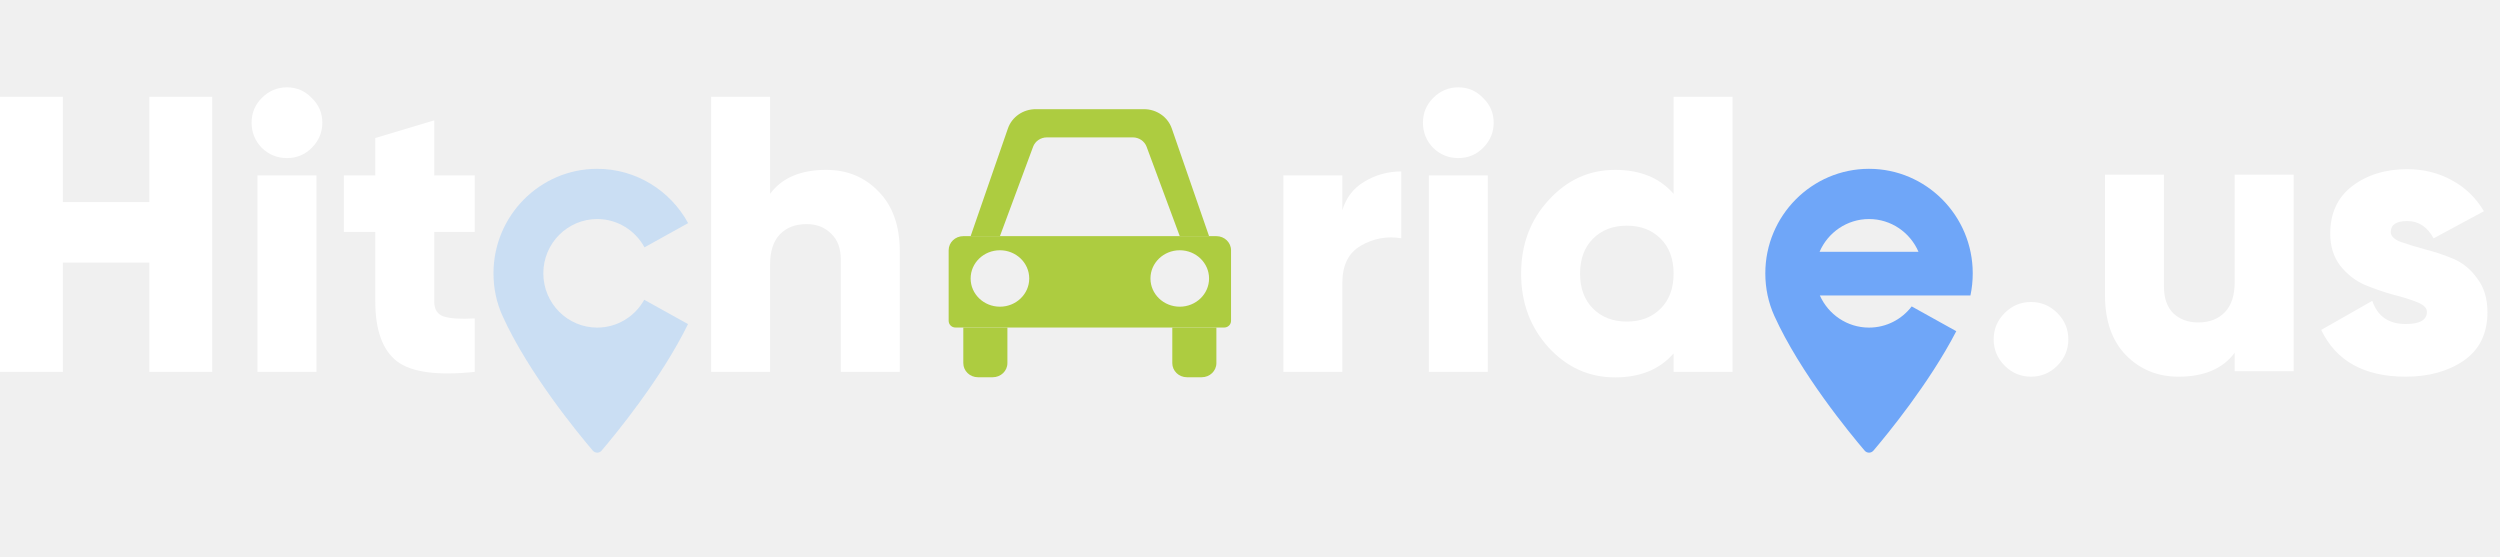
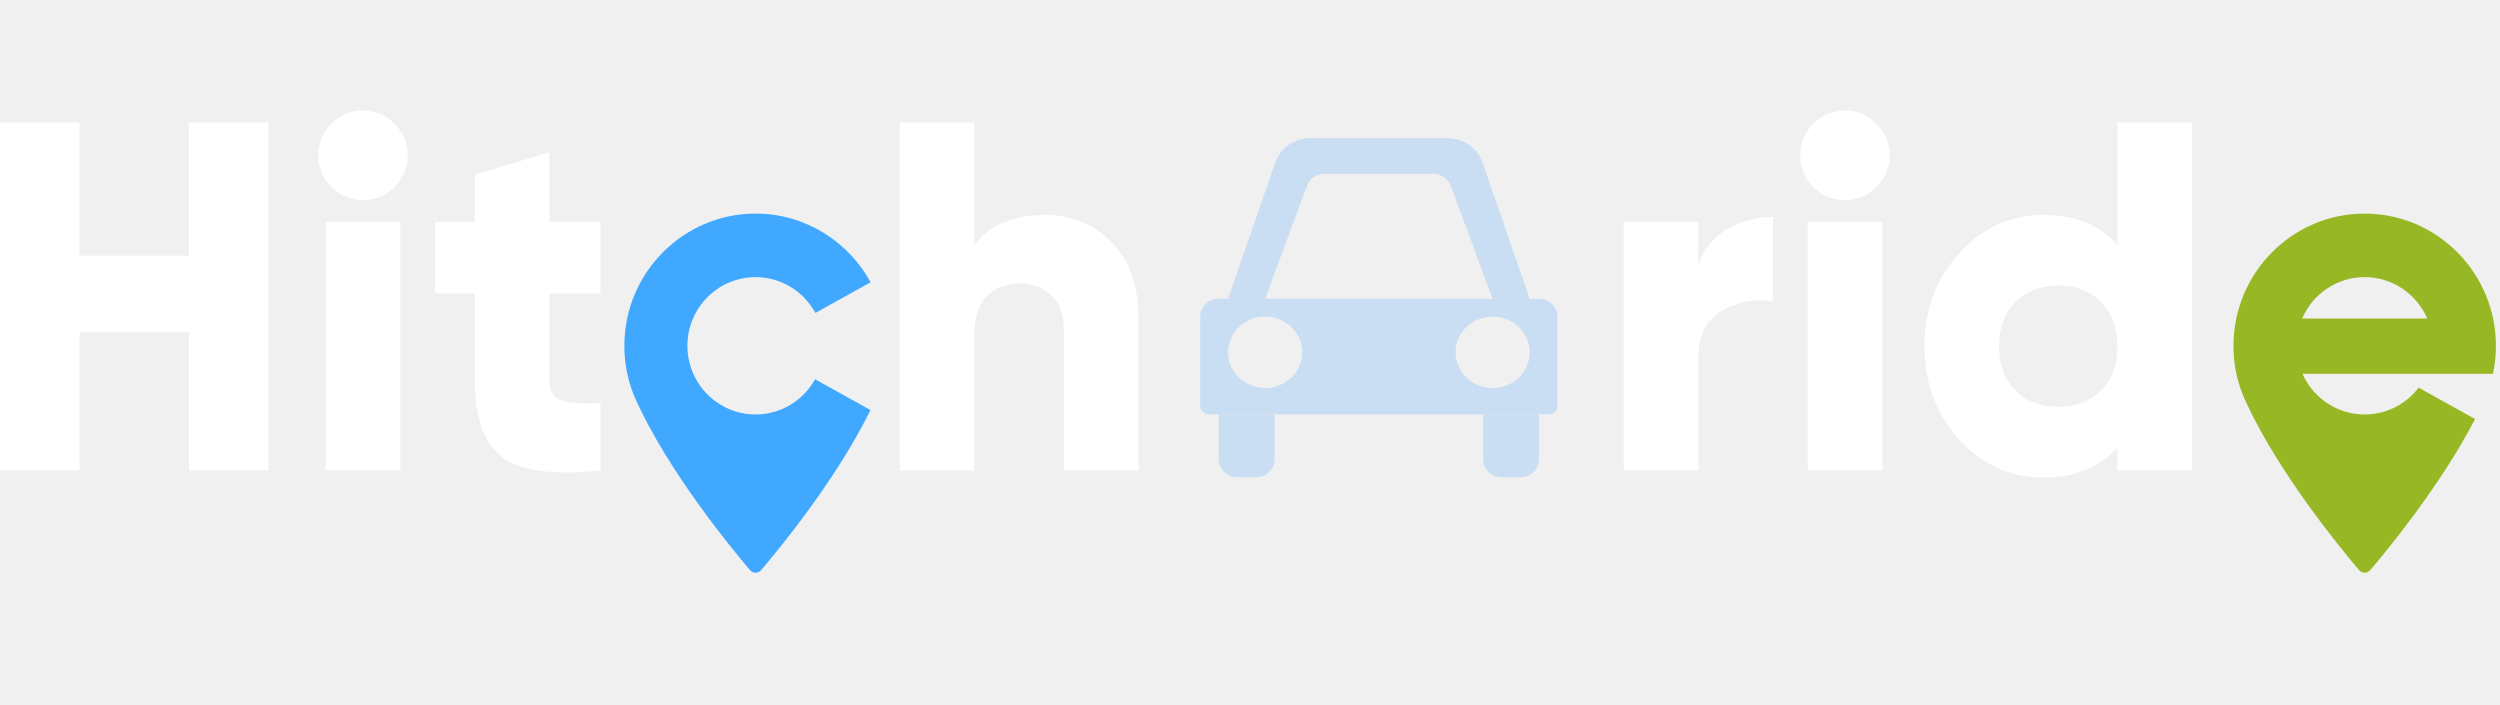
- <svg xmlns="http://www.w3.org/2000/svg" width="229" height="51" viewBox="0 0 229 51" fill="none">
-   <path fill-rule="evenodd" clip-rule="evenodd" d="M171.203 15.464C165.965 15.464 161.703 19.758 161.703 25.036C161.703 26.413 161.983 27.727 162.534 28.944C164.909 34.18 169.463 39.709 170.803 41.279C170.903 41.396 171.049 41.464 171.203 41.464C171.357 41.464 171.503 41.396 171.604 41.279C172.824 39.848 176.716 35.128 179.195 30.337L175.111 28.068C174.208 29.247 172.792 30.008 171.203 30.008C169.198 30.008 167.469 28.797 166.698 27.064H175.708H179.703H180.492C180.632 26.407 180.703 25.73 180.703 25.036C180.703 19.758 176.441 15.464 171.203 15.464ZM175.733 23.064C174.974 21.3 173.229 20.064 171.203 20.064C169.177 20.064 167.432 21.3 166.673 23.064H175.733Z" fill="#6FA6F8" />
+ <svg xmlns="http://www.w3.org/2000/svg" width="181" height="51" viewBox="0 0 181 51" fill="none">
+   <path fill-rule="evenodd" clip-rule="evenodd" d="M171.203 15.464C165.965 15.464 161.703 19.758 161.703 25.036C161.703 26.413 161.983 27.727 162.534 28.944C164.909 34.18 169.463 39.709 170.802 41.279C170.903 41.396 171.049 41.464 171.203 41.464C171.357 41.464 171.503 41.396 171.604 41.279C172.824 39.849 176.716 35.128 179.195 30.337L175.111 28.068C174.208 29.247 172.792 30.008 171.203 30.008C169.198 30.008 167.469 28.798 166.698 27.064H175.708H179.703H180.492C180.632 26.407 180.703 25.73 180.703 25.036C180.703 19.758 176.441 15.464 171.203 15.464ZM175.733 23.064C174.974 21.3 173.229 20.064 171.203 20.064C169.177 20.064 167.432 21.3 166.673 23.064H175.733Z" fill="#97B725" />
  <path d="M122.958 19.268C123.294 18.116 123.966 17.24 124.974 16.64C126.006 16.016 127.134 15.704 128.358 15.704V21.824C127.038 21.608 125.802 21.836 124.65 22.508C123.522 23.156 122.958 24.296 122.958 25.928V34.064H117.558V16.064H122.958V19.268Z" fill="white" />
  <path d="M135.85 13.544C135.226 14.168 134.47 14.48 133.582 14.48C132.694 14.48 131.926 14.168 131.278 13.544C130.654 12.896 130.342 12.128 130.342 11.24C130.342 10.352 130.654 9.596 131.278 8.972C131.926 8.324 132.694 8 133.582 8C134.47 8 135.226 8.324 135.85 8.972C136.498 9.596 136.822 10.352 136.822 11.24C136.822 12.128 136.498 12.896 135.85 13.544ZM130.882 34.064V16.064H136.282V34.064H130.882Z" fill="white" />
  <path d="M153.302 8.864H158.702V34.064H153.302V32.372C152.03 33.836 150.242 34.568 147.938 34.568C145.562 34.568 143.534 33.656 141.854 31.832C140.174 29.984 139.334 27.728 139.334 25.064C139.334 22.4 140.174 20.156 141.854 18.332C143.534 16.484 145.562 15.56 147.938 15.56C150.242 15.56 152.03 16.292 153.302 17.756V8.864ZM145.922 28.268C146.714 29.06 147.746 29.456 149.018 29.456C150.29 29.456 151.322 29.06 152.114 28.268C152.906 27.476 153.302 26.408 153.302 25.064C153.302 23.72 152.906 22.652 152.114 21.86C151.322 21.068 150.29 20.672 149.018 20.672C147.746 20.672 146.714 21.068 145.922 21.86C145.13 22.652 144.734 23.72 144.734 25.064C144.734 26.408 145.13 27.476 145.922 28.268Z" fill="white" />
-   <path d="M88.239 30V33.263C88.239 33.977 88.84 34.555 89.581 34.555H90.936C91.677 34.555 92.278 33.977 92.278 33.263V30H88.239Z" fill="#ADCC40" />
-   <path d="M110.079 34.555C110.82 34.555 111.421 33.977 111.421 33.263V30H107.382V33.263C107.382 33.977 107.983 34.555 108.724 34.555H110.079Z" fill="#ADCC40" />
-   <path d="M94.871 10C93.715 10 92.69 10.712 92.325 11.767L88.91 21.631H91.594L94.631 13.443C94.822 12.928 95.328 12.585 95.895 12.585H103.765C104.332 12.585 104.838 12.928 105.029 13.443L108.066 21.631H110.75L107.335 11.767C106.97 10.712 105.945 10 104.789 10H94.871Z" fill="#ADCC40" />
-   <path fill-rule="evenodd" clip-rule="evenodd" d="M112.148 30C112.488 30 112.763 29.725 112.763 29.386V22.924C112.763 22.21 112.162 21.631 111.421 21.631H110.75H108.066H91.594H88.91H88.239C87.498 21.631 86.897 22.21 86.897 22.924V29.386C86.897 29.725 87.172 30 87.512 30H88.239H92.278H107.382H111.421H112.148ZM88.91 25.509C88.91 26.936 90.112 28.093 91.594 28.093C93.076 28.093 94.278 26.936 94.278 25.509C94.278 24.081 93.076 22.924 91.594 22.924C90.112 22.924 88.91 24.081 88.91 25.509ZM105.382 25.509C105.382 26.936 106.583 28.093 108.066 28.093C109.548 28.093 110.75 26.936 110.75 25.509C110.75 24.081 109.548 22.924 108.066 22.924C106.583 22.924 105.382 24.081 105.382 25.509Z" fill="#ADCC40" />
+   <path d="M88.239 30V33.263C88.239 33.977 88.84 34.555 89.581 34.555H90.936C91.677 34.555 92.278 33.977 92.278 33.263V30H88.239Z" fill="#CADEF3" />
+   <path d="M110.079 34.555C110.82 34.555 111.421 33.977 111.421 33.263V30H107.382V33.263C107.382 33.977 107.983 34.555 108.724 34.555H110.079Z" fill="#CADEF3" />
+   <path d="M94.871 10C93.715 10 92.69 10.712 92.325 11.767L88.91 21.631H91.594L94.631 13.443C94.822 12.928 95.328 12.585 95.895 12.585H103.765C104.332 12.585 104.838 12.928 105.029 13.443L108.066 21.631H110.75L107.335 11.767C106.97 10.712 105.945 10 104.789 10H94.871Z" fill="#CADEF3" />
+   <path fill-rule="evenodd" clip-rule="evenodd" d="M112.148 30C112.488 30 112.763 29.725 112.763 29.386V22.924C112.763 22.21 112.162 21.631 111.421 21.631H110.75H108.066H91.594H88.91H88.239C87.498 21.631 86.897 22.21 86.897 22.924V29.386C86.897 29.725 87.172 30 87.512 30H88.239H92.278H107.382H111.421H112.148ZM88.91 25.509C88.91 26.936 90.112 28.093 91.594 28.093C93.076 28.093 94.278 26.936 94.278 25.509C94.278 24.081 93.076 22.924 91.594 22.924C90.112 22.924 88.91 24.081 88.91 25.509ZM105.382 25.509C105.382 26.936 106.583 28.093 108.066 28.093C109.548 28.093 110.75 26.936 110.75 25.509C110.75 24.081 109.548 22.924 108.066 22.924C106.583 22.924 105.382 24.081 105.382 25.509Z" fill="#CADEF3" />
  <path d="M75.688 15.56C77.608 15.56 79.204 16.22 80.476 17.54C81.772 18.86 82.42 20.684 82.42 23.012V34.064H77.02V23.804C77.02 22.748 76.72 21.944 76.12 21.392C75.544 20.816 74.8 20.528 73.888 20.528C72.856 20.528 72.04 20.84 71.44 21.464C70.84 22.088 70.54 23.012 70.54 24.236V34.064H65.14V8.864H70.54V17.756C71.62 16.292 73.336 15.56 75.688 15.56Z" fill="white" />
-   <path fill-rule="evenodd" clip-rule="evenodd" d="M45.203 25.036C45.203 19.758 49.465 15.464 54.703 15.464C58.288 15.464 61.415 17.475 63.033 20.437L59.035 22.657C58.197 21.113 56.569 20.064 54.703 20.064C51.982 20.064 49.768 22.294 49.768 25.036C49.768 27.777 51.982 30.008 54.703 30.008C56.552 30.008 58.167 28.978 59.012 27.458L63.023 29.686C60.574 34.693 56.38 39.784 55.104 41.279C55.003 41.396 54.857 41.464 54.703 41.464C54.549 41.464 54.403 41.396 54.303 41.279C52.963 39.709 48.409 34.18 46.034 28.944C45.483 27.727 45.203 26.413 45.203 25.036Z" fill="#CADEF3" />
+   <path fill-rule="evenodd" clip-rule="evenodd" d="M45.203 25.036C45.203 19.758 49.465 15.464 54.703 15.464C58.288 15.464 61.415 17.475 63.032 20.437L59.035 22.657C58.197 21.113 56.569 20.064 54.703 20.064C51.982 20.064 49.768 22.294 49.768 25.036C49.768 27.777 51.982 30.008 54.703 30.008C56.552 30.008 58.167 28.978 59.012 27.458L63.023 29.686C60.574 34.693 56.38 39.784 55.104 41.279C55.003 41.396 54.857 41.464 54.703 41.464C54.549 41.464 54.403 41.396 54.303 41.279C52.963 39.709 48.409 34.18 46.034 28.944C45.483 27.727 45.203 26.413 45.203 25.036Z" fill="#40A9FF" />
  <path d="M13.68 8.864H19.44V34.064H13.68V24.056H5.76V34.064H0V8.864H5.76V18.512H13.68V8.864Z" fill="white" />
  <path d="M28.554 13.544C27.93 14.168 27.174 14.48 26.286 14.48C25.398 14.48 24.63 14.168 23.982 13.544C23.358 12.896 23.046 12.128 23.046 11.24C23.046 10.352 23.358 9.596 23.982 8.972C24.63 8.324 25.398 8 26.286 8C27.174 8 27.93 8.324 28.554 8.972C29.202 9.596 29.526 10.352 29.526 11.24C29.526 12.128 29.202 12.896 28.554 13.544ZM23.586 34.064V16.064H28.986V34.064H23.586Z" fill="white" />
  <path d="M43.485 21.248H39.777V27.62C39.777 28.34 40.065 28.796 40.641 28.988C41.217 29.18 42.165 29.24 43.485 29.168V34.064C40.053 34.424 37.677 34.1 36.357 33.092C35.037 32.06 34.377 30.236 34.377 27.62V21.248H31.497V16.064H34.377V12.644L39.777 11.024V16.064H43.485V21.248Z" fill="white" />
-   <path d="M188.452 33.496C187.78 34.168 186.976 34.504 186.04 34.504C185.104 34.504 184.3 34.168 183.628 33.496C182.956 32.824 182.62 32.02 182.62 31.084C182.62 30.148 182.956 29.344 183.628 28.672C184.3 28 185.104 27.664 186.04 27.664C186.976 27.664 187.78 28 188.452 28.672C189.124 29.344 189.46 30.148 189.46 31.084C189.46 32.02 189.124 32.824 188.452 33.496ZM204.698 16H210.098V34H204.698V32.308C203.618 33.772 201.902 34.504 199.55 34.504C197.63 34.504 196.022 33.844 194.726 32.524C193.454 31.204 192.818 29.38 192.818 27.052V16H198.218V26.26C198.218 27.316 198.506 28.132 199.082 28.708C199.682 29.26 200.438 29.536 201.35 29.536C202.382 29.536 203.198 29.224 203.798 28.6C204.398 27.976 204.698 27.052 204.698 25.828V16ZM218.994 21.256C218.994 21.616 219.294 21.916 219.894 22.156C220.518 22.372 221.262 22.6 222.126 22.84C222.99 23.056 223.854 23.344 224.718 23.704C225.582 24.064 226.314 24.664 226.914 25.504C227.538 26.32 227.85 27.352 227.85 28.6C227.85 30.544 227.13 32.02 225.69 33.028C224.25 34.012 222.474 34.504 220.362 34.504C216.57 34.504 213.99 33.076 212.622 30.22L217.302 27.556C217.782 28.972 218.802 29.68 220.362 29.68C221.658 29.68 222.306 29.308 222.306 28.564C222.306 28.204 221.994 27.904 221.37 27.664C220.77 27.424 220.038 27.196 219.174 26.98C218.31 26.74 217.446 26.44 216.582 26.08C215.718 25.696 214.974 25.108 214.35 24.316C213.75 23.524 213.45 22.552 213.45 21.4C213.45 19.528 214.122 18.076 215.466 17.044C216.834 16.012 218.514 15.496 220.506 15.496C221.994 15.496 223.35 15.832 224.574 16.504C225.798 17.152 226.782 18.1 227.526 19.348L222.918 21.832C222.342 20.776 221.538 20.248 220.506 20.248C219.498 20.248 218.994 20.584 218.994 21.256Z" fill="white" />
</svg>
